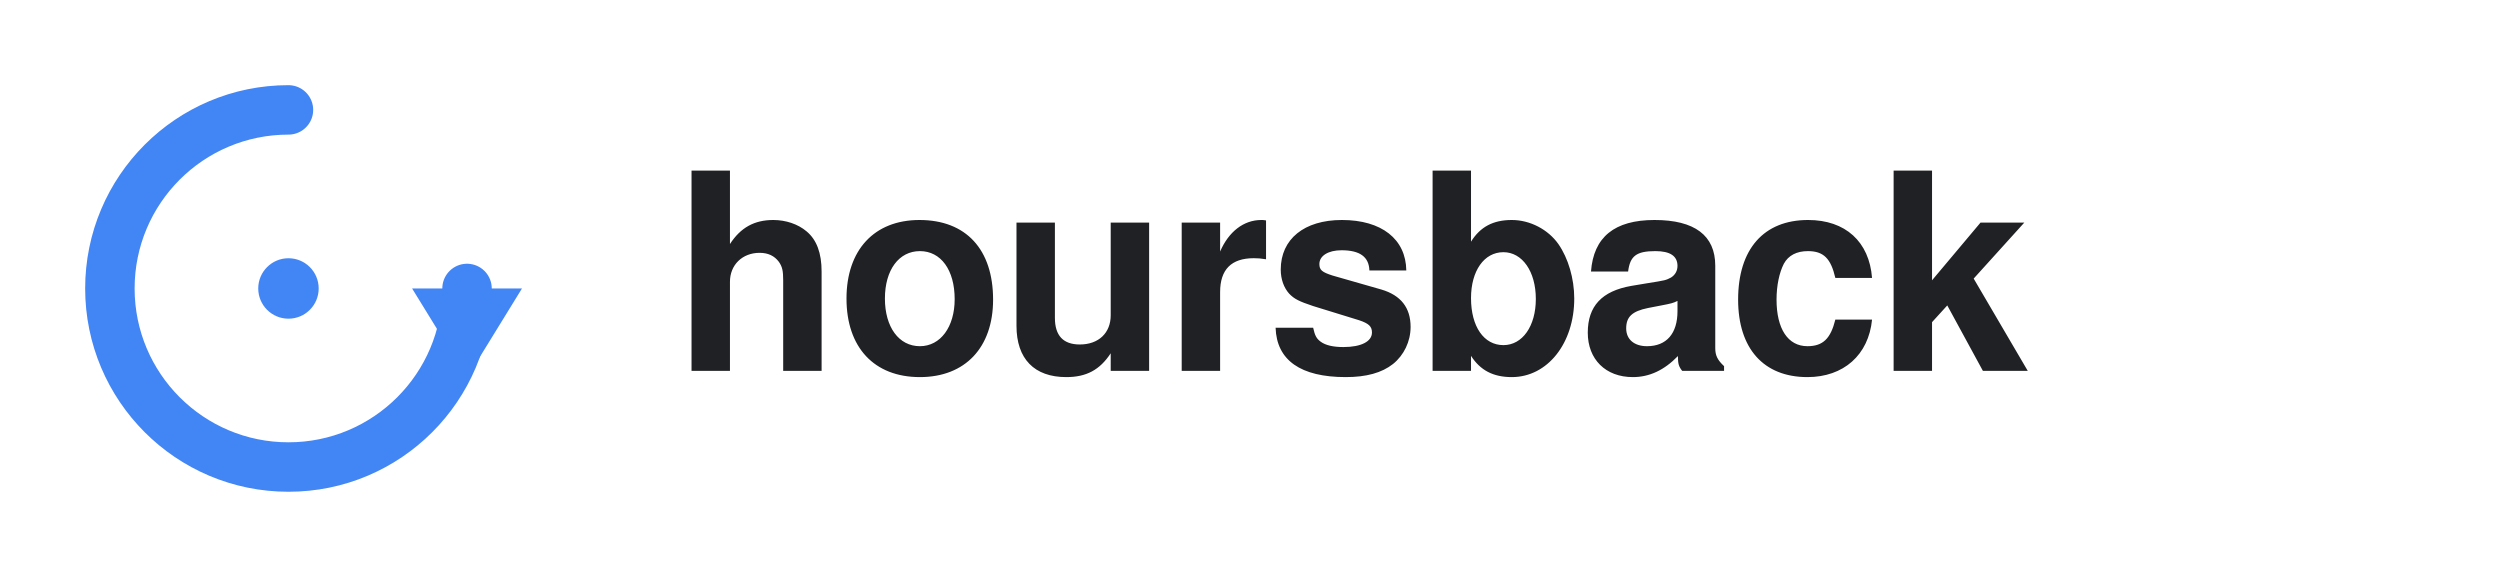
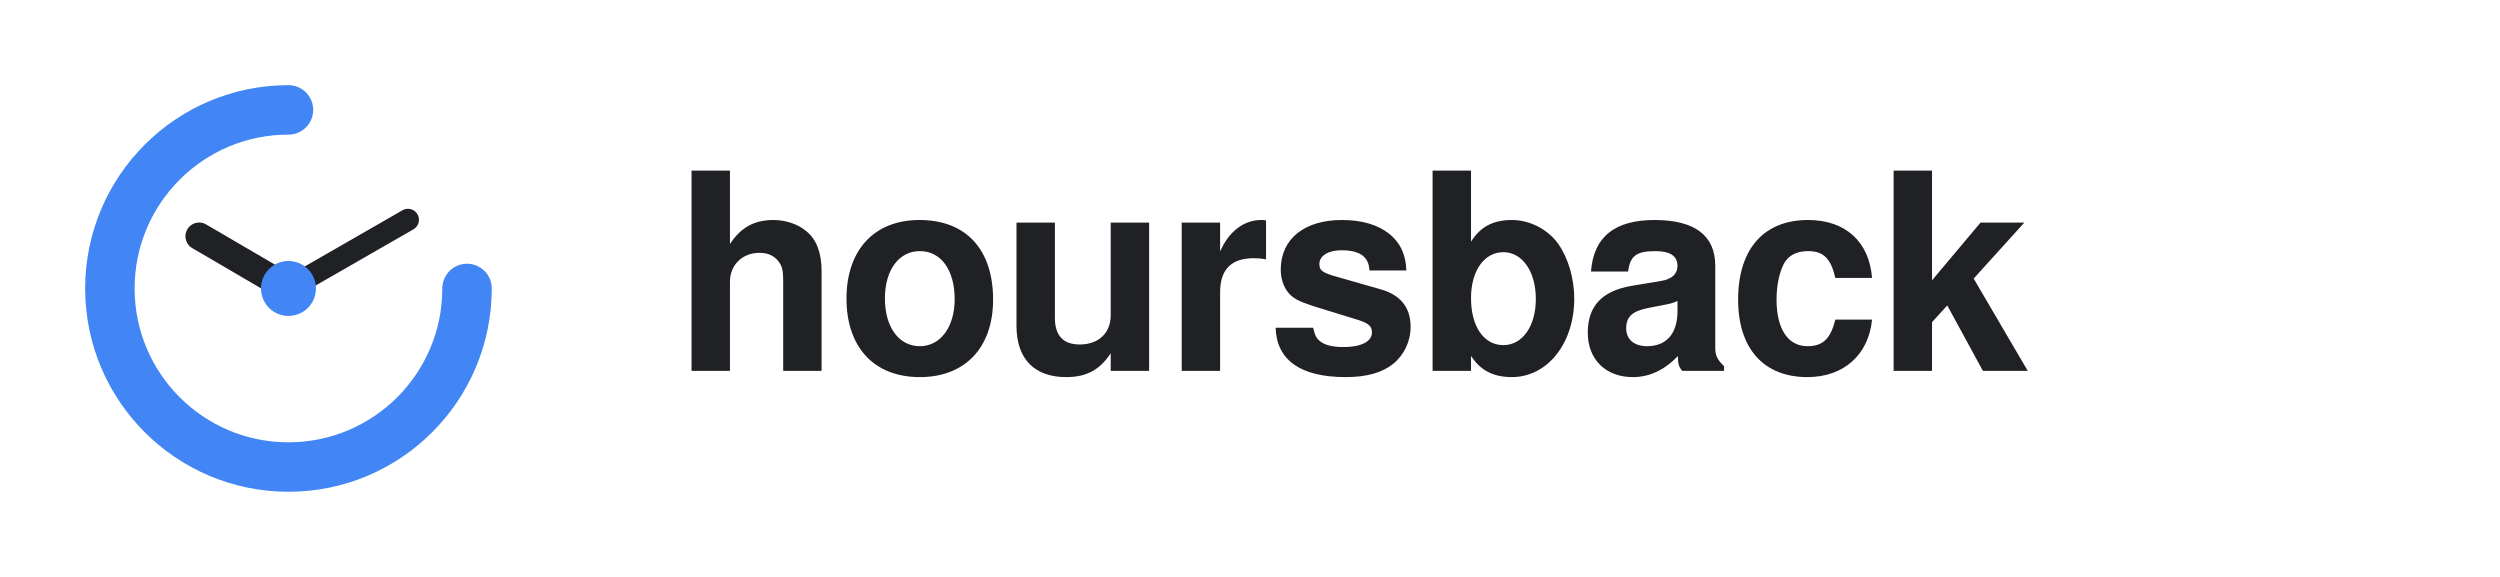
<svg xmlns="http://www.w3.org/2000/svg" viewBox="0 0 182 42" fill="none">
  <path d="M 21,8 A 13,13 0 1,0 34,21" stroke="#4285F4" stroke-width="3.6" stroke-linecap="round" />
-   <polygon points="30,21 38,21 34,27.5" fill="#4285F4" />
-   <circle cx="21" cy="21" r="2.2" fill="#4285F4" />
+   <line x1="21" y1="21" x2="14.5" y2="17.2" stroke="#202124" stroke-width="2" stroke-linecap="round" />
+   <line x1="21" y1="21" x2="29.7" y2="16" stroke="#202124" stroke-width="1.6" stroke-linecap="round" />
+   <circle cx="21" cy="21" r="2" fill="#4285F4" />
  <text x="49" y="27" font-family="-apple-system, BlinkMacSystemFont, 'Segoe UI', Helvetica, Arial, sans-serif" font-weight="600" font-size="20" fill="#202124" letter-spacing="-0.3">hoursback</text>
</svg>
